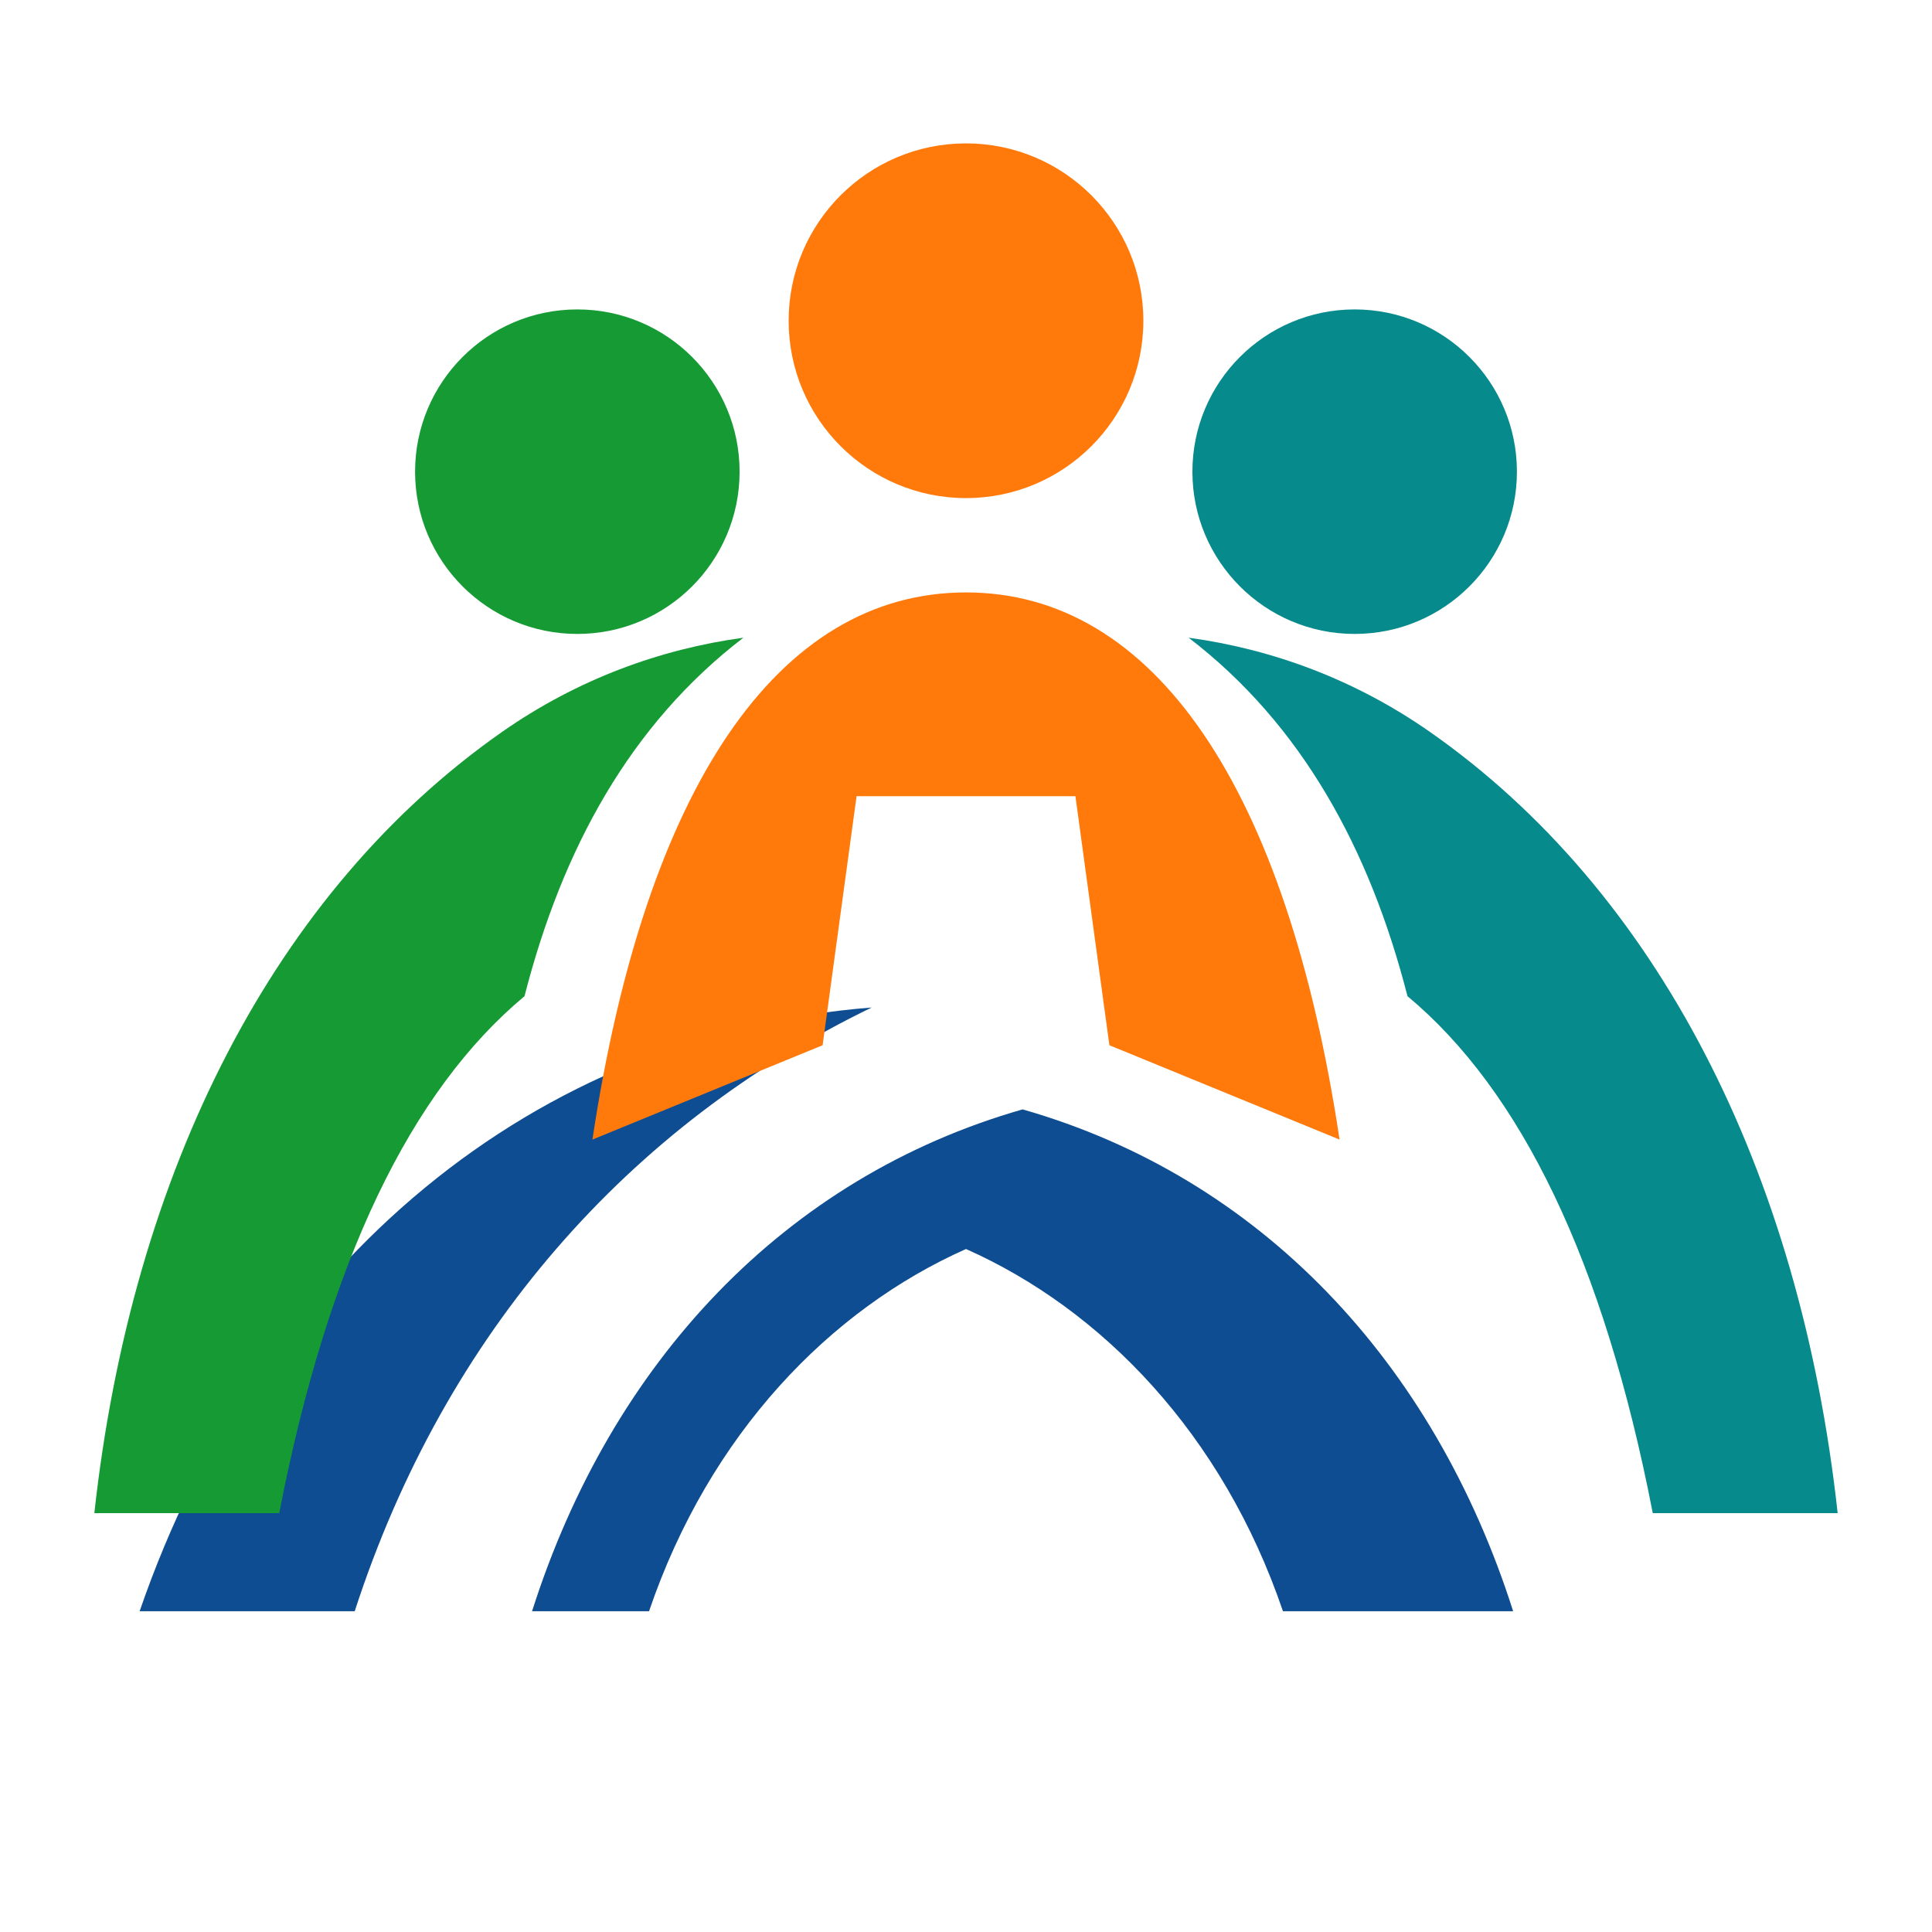
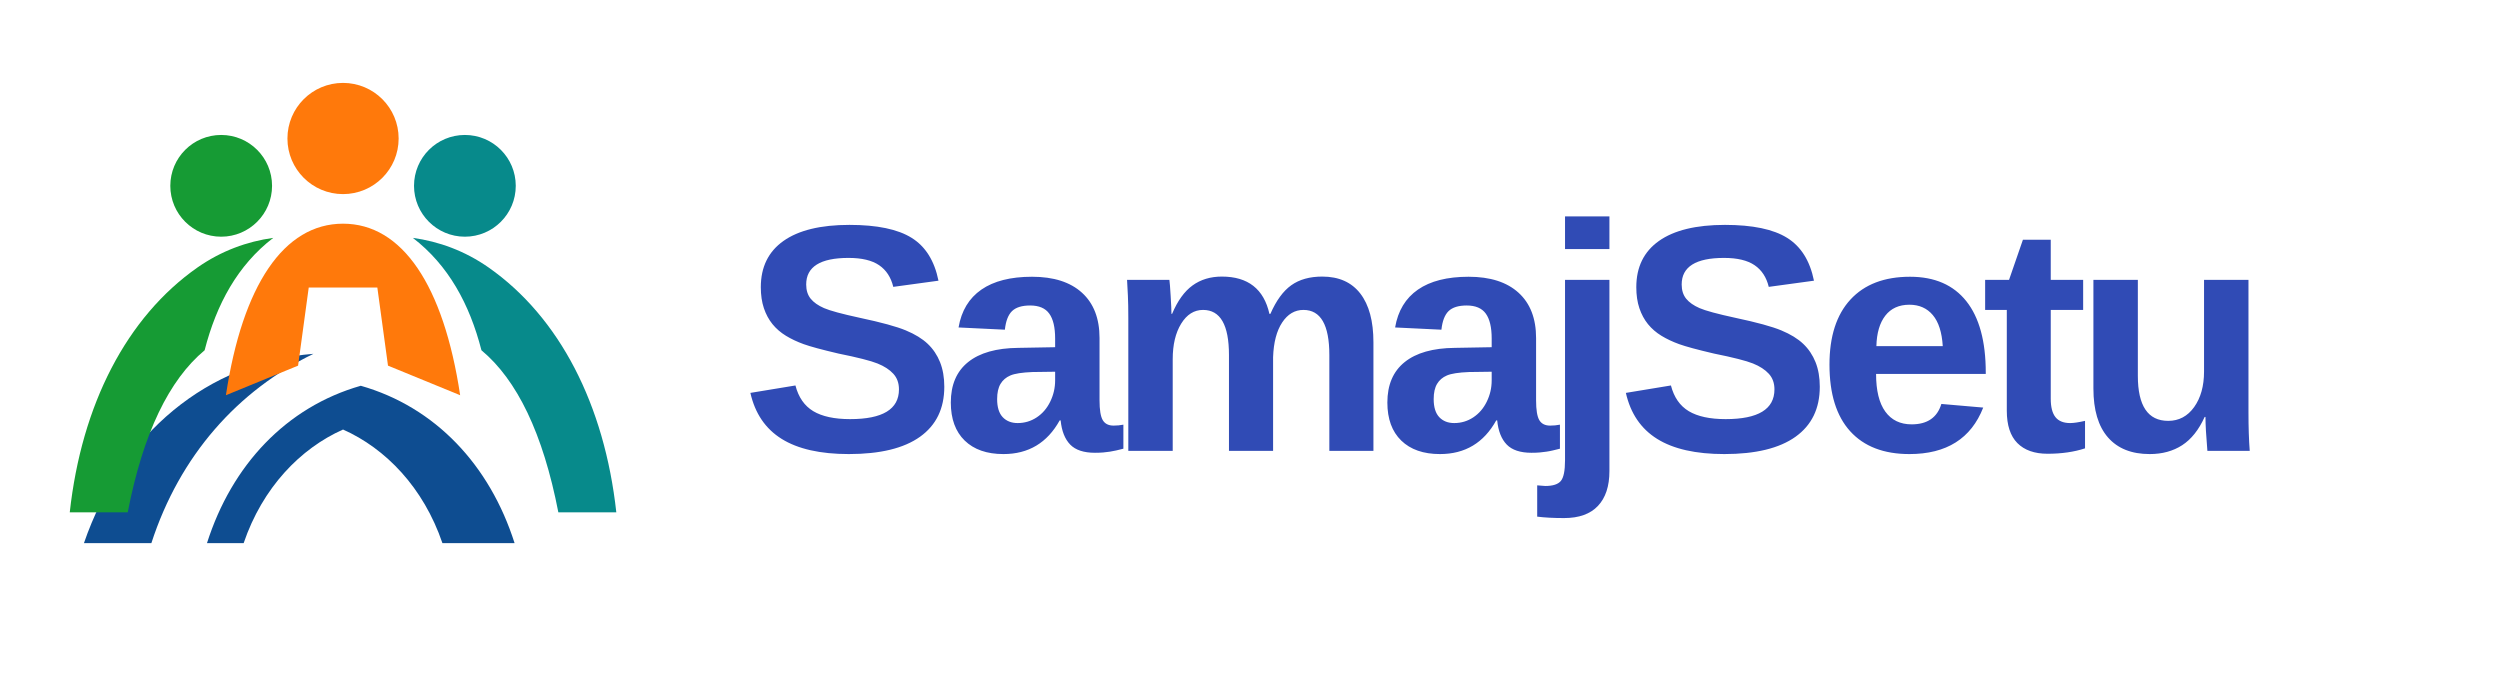
- <svg xmlns="http://www.w3.org/2000/svg" viewBox="0 0 512 512" role="img" aria-labelledby="title">
-   <path fill="#0e4d91" d="M37 427c32-93 105-153 194-160-64 31-113 86-137 160H37Zm104 0c21-66 67-115 130-133 63 18 109 67 130 133h-61c-16-47-48-80-84-96-36 16-68 49-84 96h-31Z" />
-   <path fill="#169b34" d="M25 401c10-91 48-165 108-207 20-14 42-22 64-25-30 23-48 56-58 95-30 25-52 70-65 137H25Z" />
-   <circle cx="153" cy="125" r="43" fill="#169b34" />
-   <path fill="#078a8b" d="M487 401c-10-91-48-165-108-207-20-14-42-22-64-25 30 23 48 56 58 95 30 25 52 70 65 137h49Z" />
-   <circle cx="359" cy="125" r="43" fill="#078a8b" />
-   <circle cx="256" cy="85" r="47" fill="#ff790b" />
-   <path fill="#ff790b" d="M157 302c14-93 49-145 99-145s85 52 99 145l-61-25-9-66h-58l-9 66-61 25Z" />
+ <svg xmlns="http://www.w3.org/2000/svg" viewBox="0 0 1120 310" role="img" aria-labelledby="title">
+   <g transform="translate(18 17) scale(.53)">
+     <path fill="#0e4d91" d="M37 427c32-93 105-153 194-160-64 31-113 86-137 160H37Zm104 0c21-66 67-115 130-133 63 18 109 67 130 133h-61c-16-47-48-80-84-96-36 16-68 49-84 96h-31Z" />
+     <path fill="#169b34" d="M25 401c10-91 48-165 108-207 20-14 42-22 64-25-30 23-48 56-58 95-30 25-52 70-65 137H25Z" />
+     <circle cx="153" cy="125" r="43" fill="#169b34" />
+     <path fill="#078a8b" d="M487 401c-10-91-48-165-108-207-20-14-42-22-64-25 30 23 48 56 58 95 30 25 52 70 65 137h49Z" />
+     <circle cx="359" cy="125" r="43" fill="#078a8b" />
+     <circle cx="256" cy="85" r="47" fill="#ff790b" />
+     <path fill="#ff790b" d="M157 302c14-93 49-145 99-145s85 52 99 145l-61-25-9-66h-58l-9 66-61 25Z" />
+   </g>
+   <text x="332" y="202" fill="#304bb5" font-family="Arial, Helvetica, sans-serif" font-size="145" font-weight="700" letter-spacing="-7">SamajSetu</text>
</svg>
